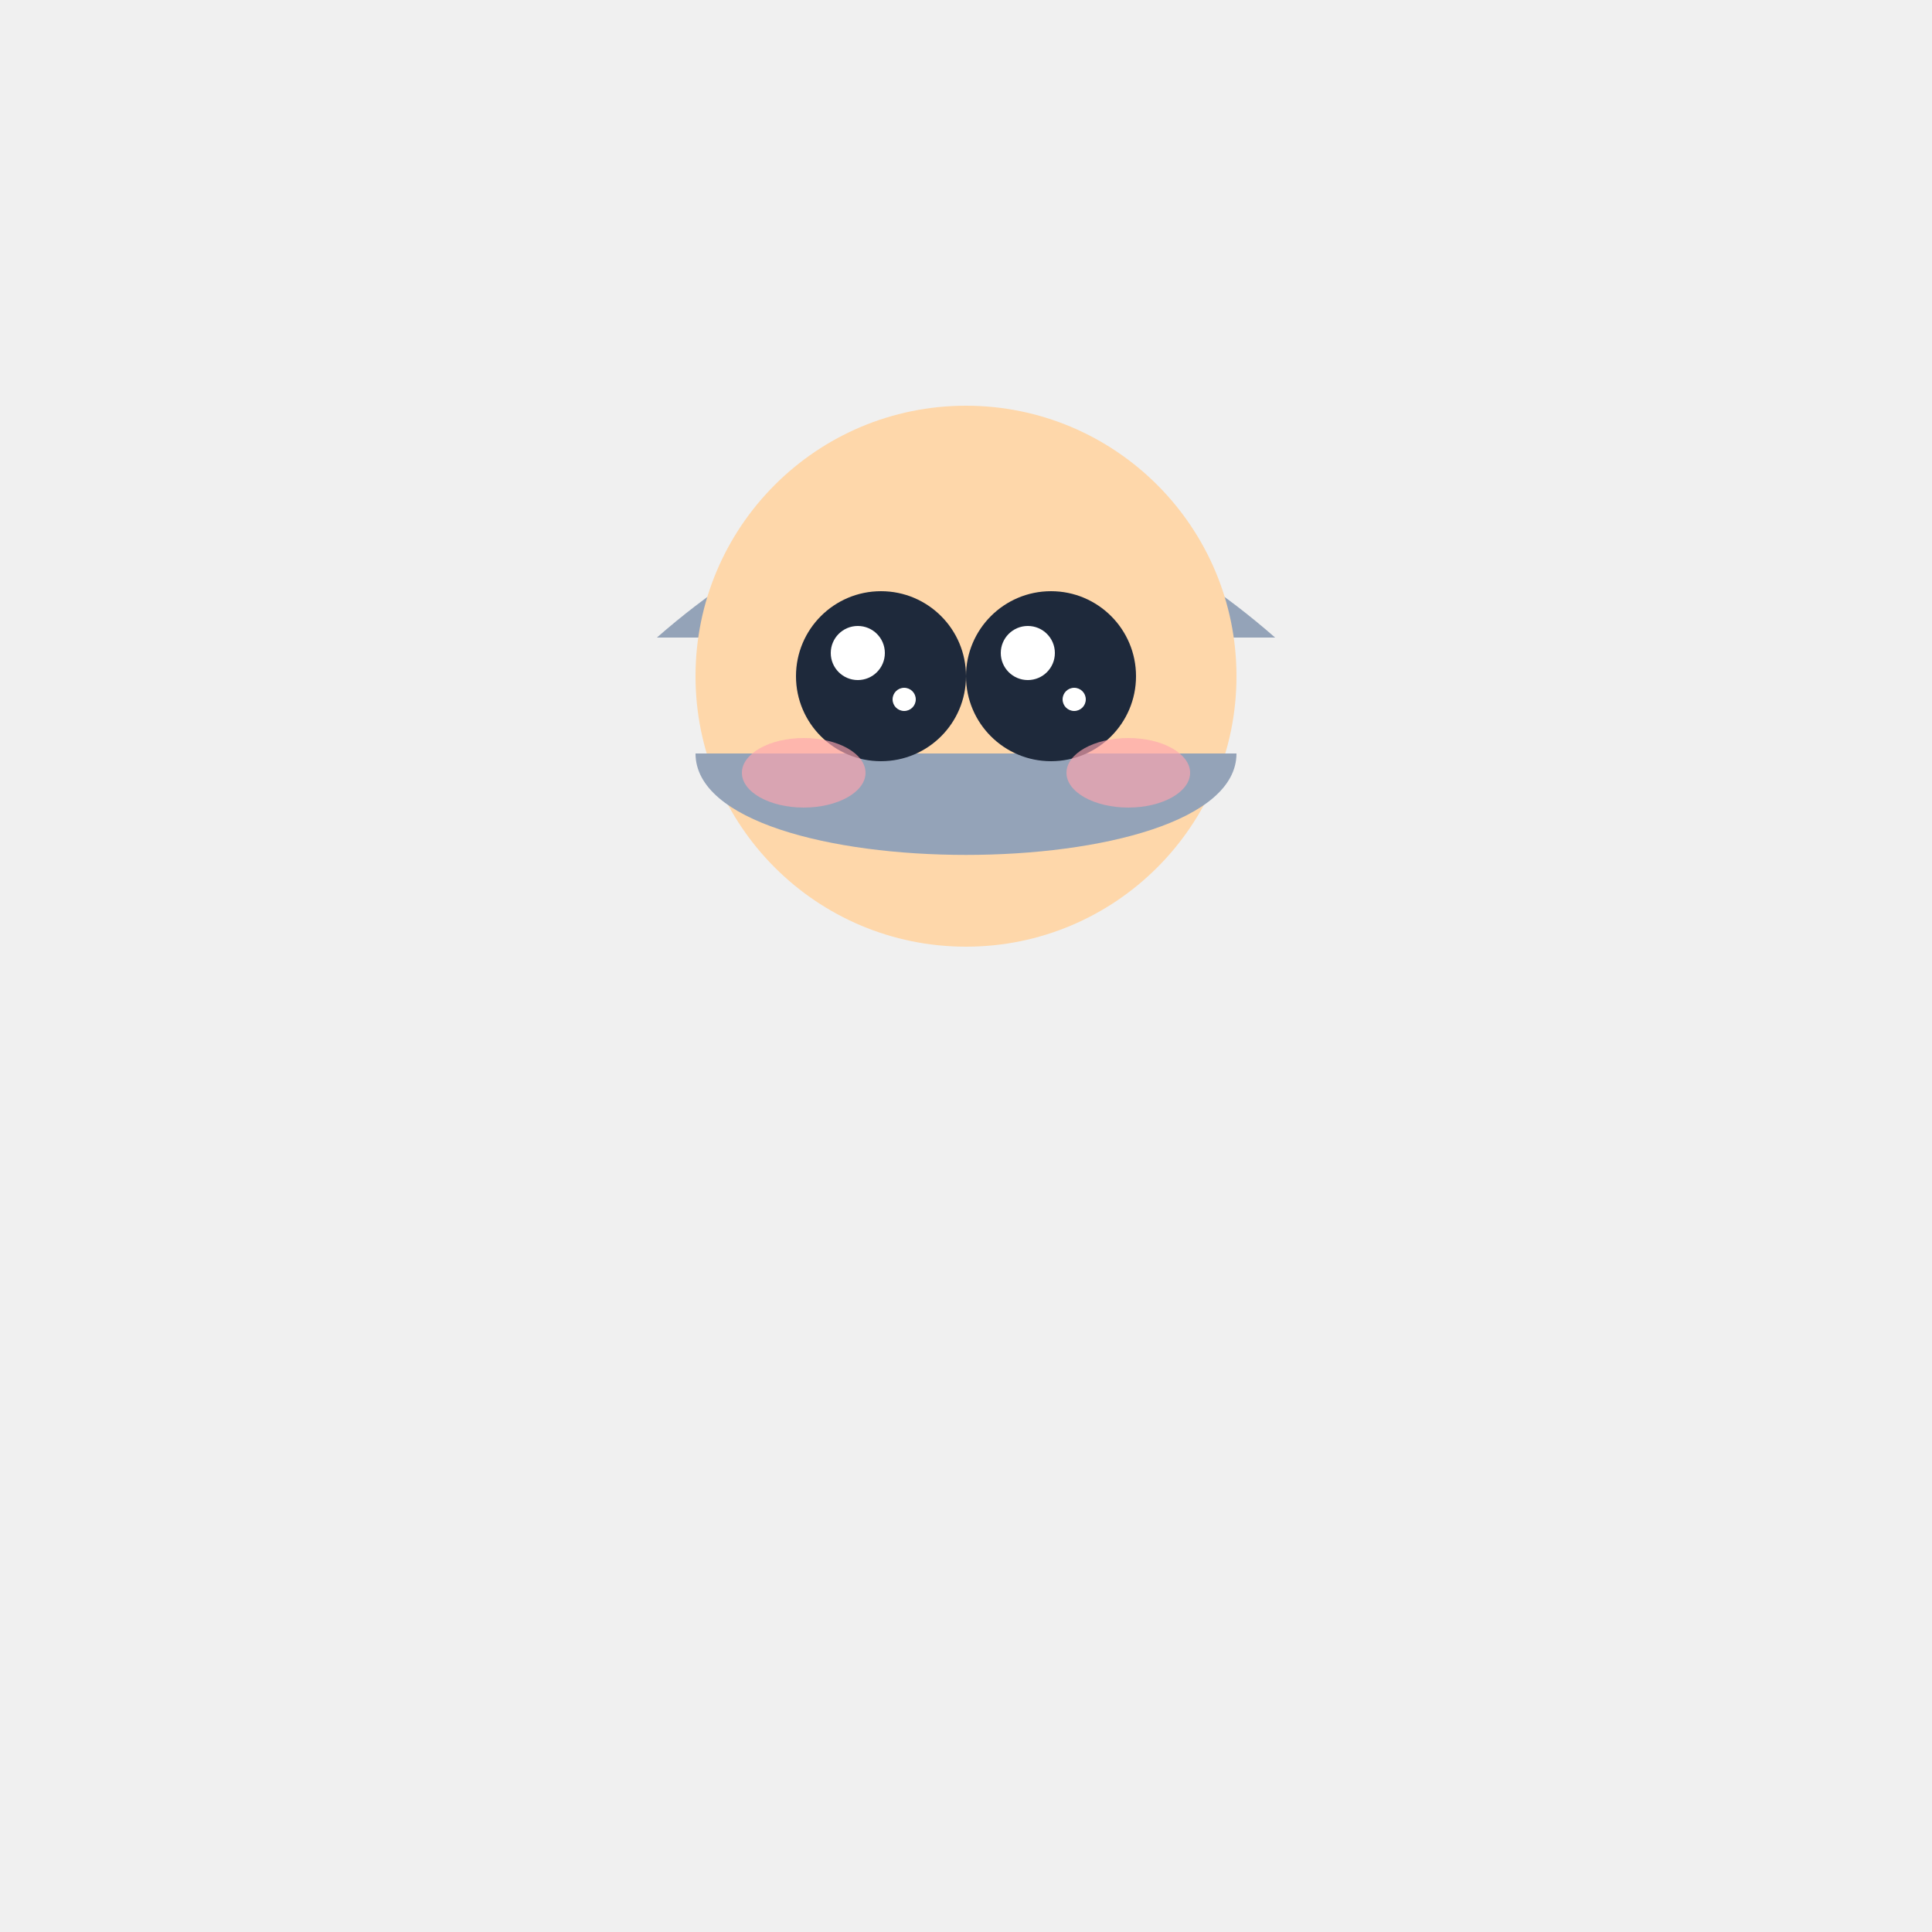
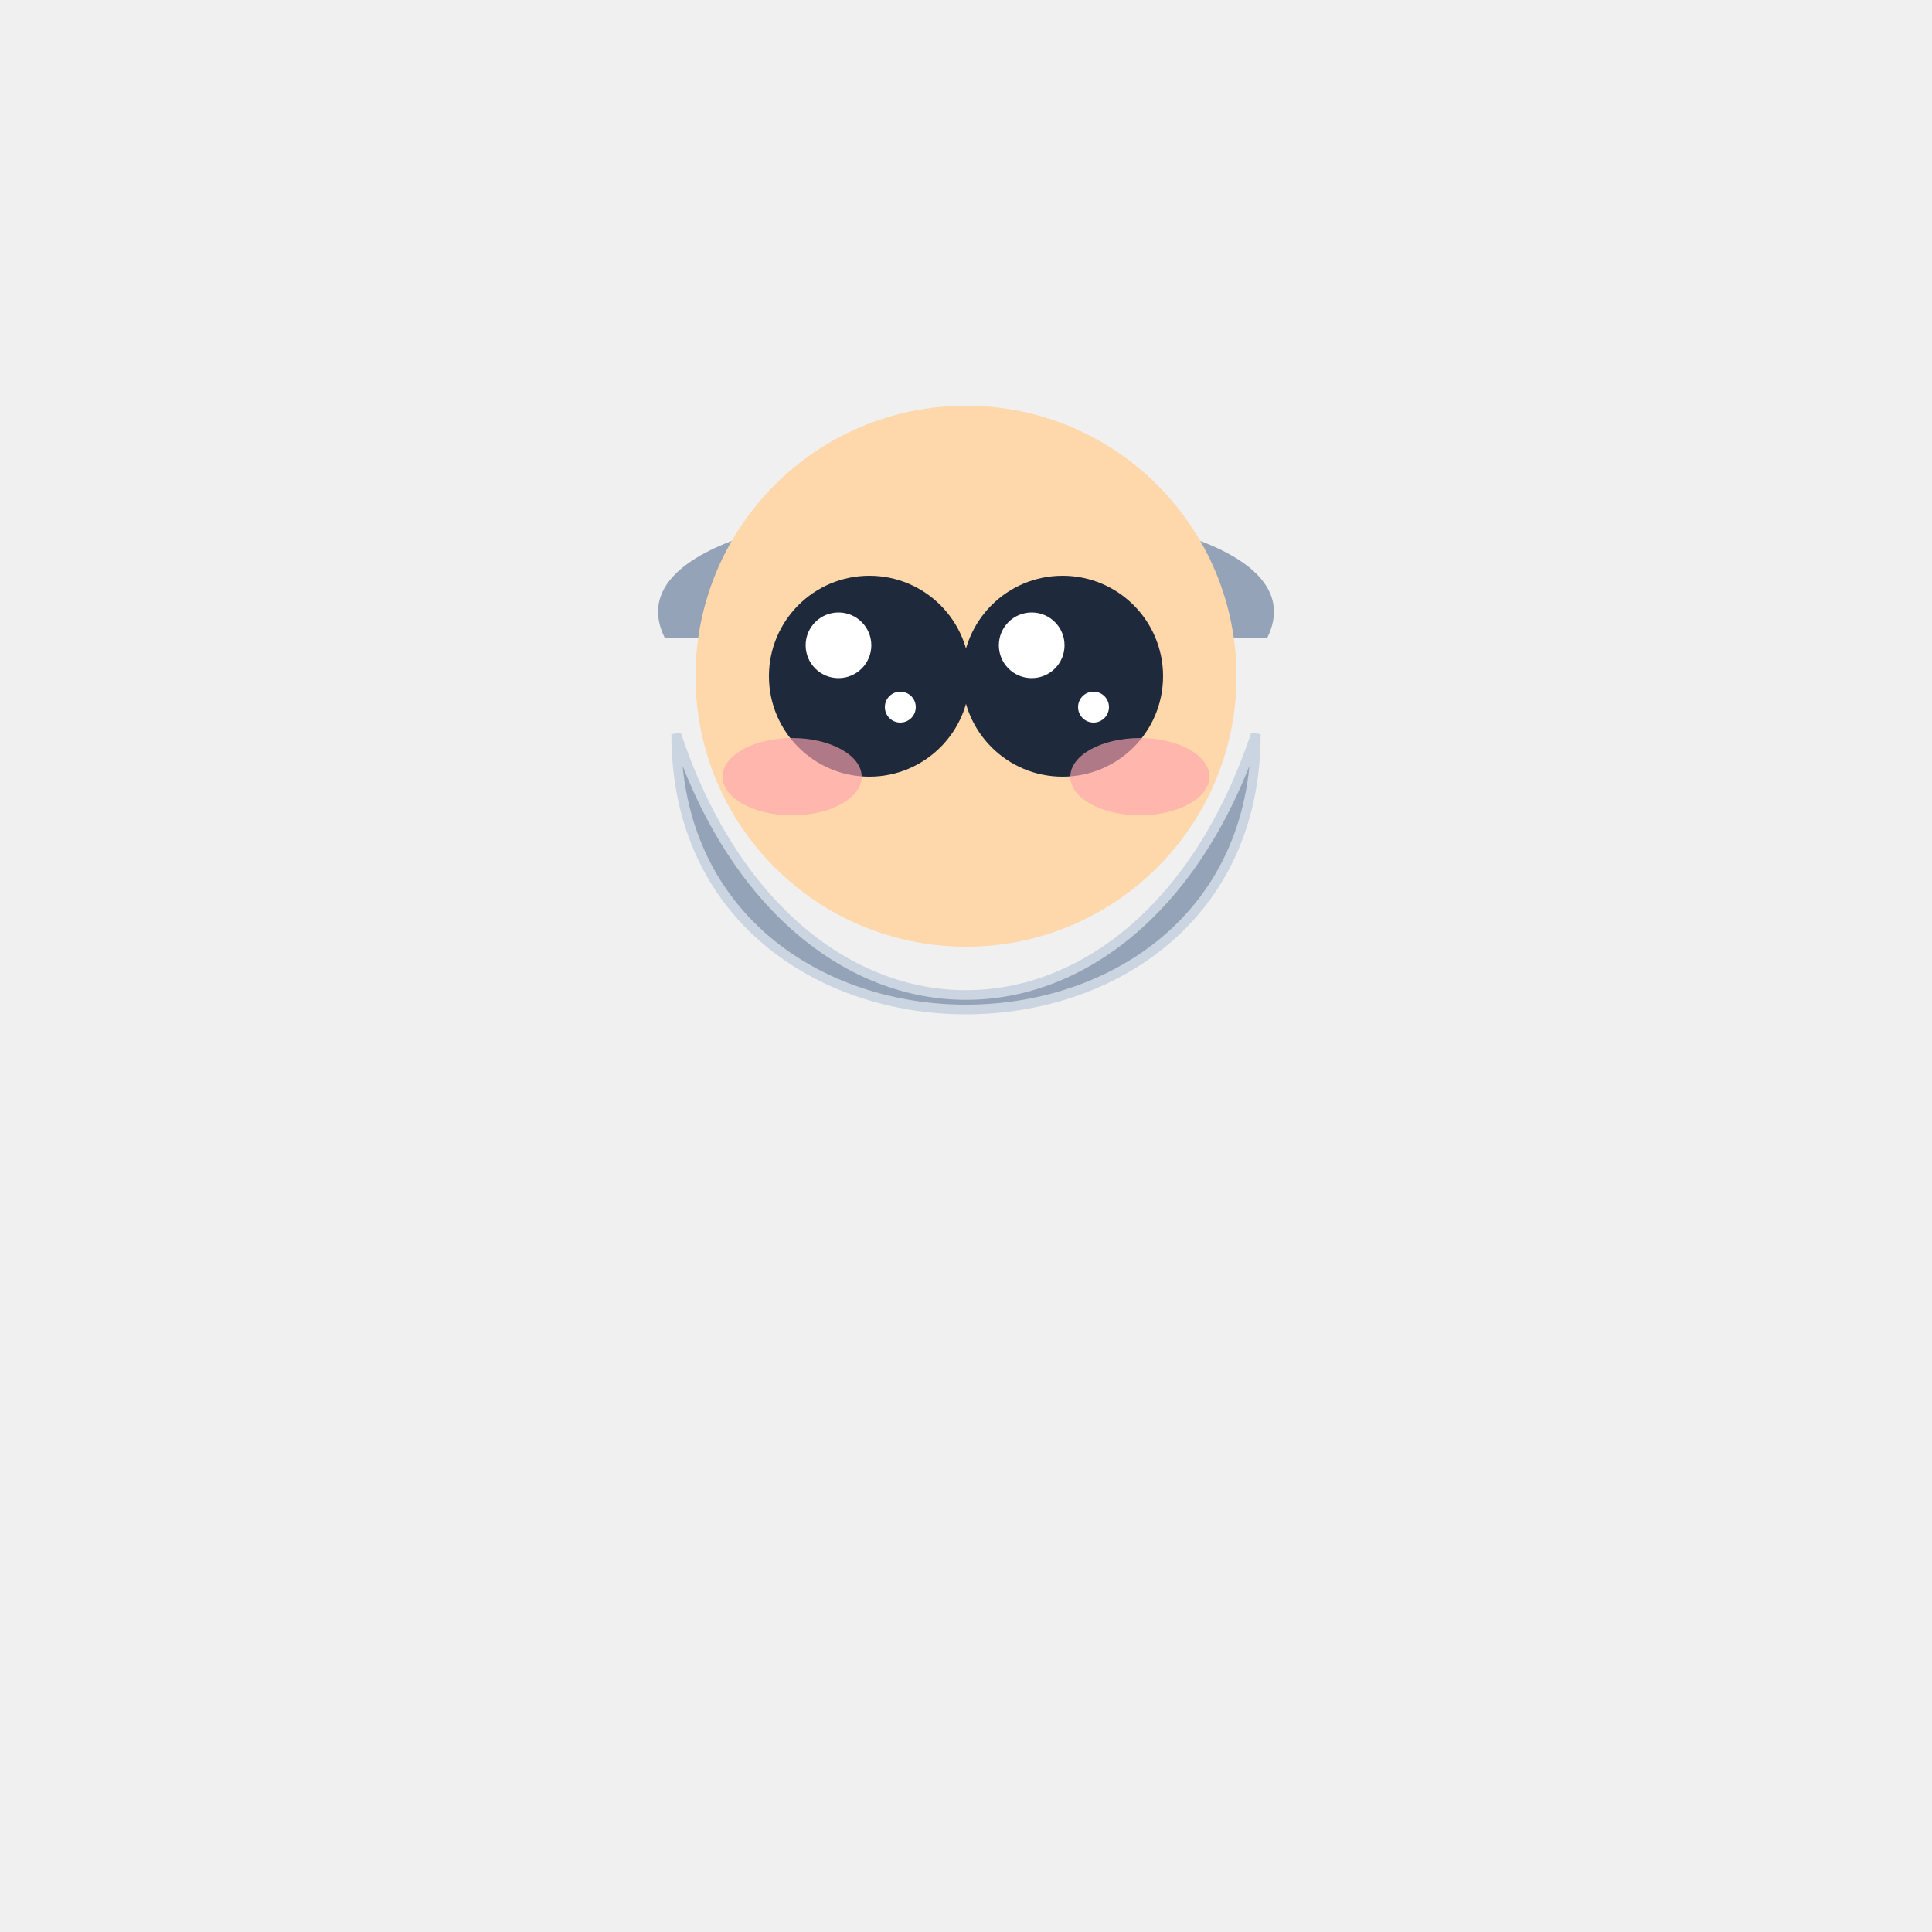
<svg xmlns="http://www.w3.org/2000/svg" viewBox="0 0 500 500">
-   <path d="M 170 165 Q 250 95 330 165 Z" fill="#94A3B8" />
+   <path d="M 172 165 C 150 120, 350 120, 328 165 Z" fill="#94A3B8" />
  <circle cx="250" cy="175" r="70" fill="#FED7AA" />
-   <path d="M 180 195 C 180 230 320 230 320 195 Z" fill="#94A3B8" />
-   <circle cx="228" cy="175" r="22" fill="#1E293B" />
-   <circle cx="222" cy="169" r="7" fill="#FFFFFF" />
-   <circle cx="234" cy="181" r="3" fill="#FFFFFF" />
-   <circle cx="272" cy="175" r="22" fill="#1E293B" />
-   <circle cx="266" cy="169" r="7" fill="#FFFFFF" />
-   <circle cx="278" cy="181" r="3" fill="#FFFFFF" />
-   <ellipse cx="208" cy="200" rx="16" ry="9" fill="#FDA4AF" opacity="0.65" />
-   <ellipse cx="292" cy="200" rx="16" ry="9" fill="#FDA4AF" opacity="0.65" />
-   <path d="M238 205 Q250 217 L262 205" stroke="#1E293B" stroke-width="7" stroke-linecap="round" fill="none" />
+   <path d="M 175 190 C 175 285, 325 285, 325 190 C 295 280, 205 280, 175 190 Z" fill="#94A3B8" stroke="#CBD5E1" stroke-width="2.5" />
+   <circle cx="225" cy="175" r="26" fill="#1E293B" />
+   <circle cx="217" cy="167" r="8.5" fill="#FFFFFF" />
+   <circle cx="233" cy="183" r="4" fill="#FFFFFF" />
+   <circle cx="275" cy="175" r="26" fill="#1E293B" />
+   <circle cx="267" cy="167" r="8.5" fill="#FFFFFF" />
+   <circle cx="283" cy="183" r="4" fill="#FFFFFF" />
+   <ellipse cx="205" cy="201" rx="18" ry="10" fill="#FDA4AF" opacity="0.65" />
+   <ellipse cx="295" cy="201" rx="18" ry="10" fill="#FDA4AF" opacity="0.65" />
+   <path d="M238 207 Q250 219 L262 207" stroke="#1E293B" stroke-width="6.5" stroke-linecap="round" fill="none" />
</svg>
